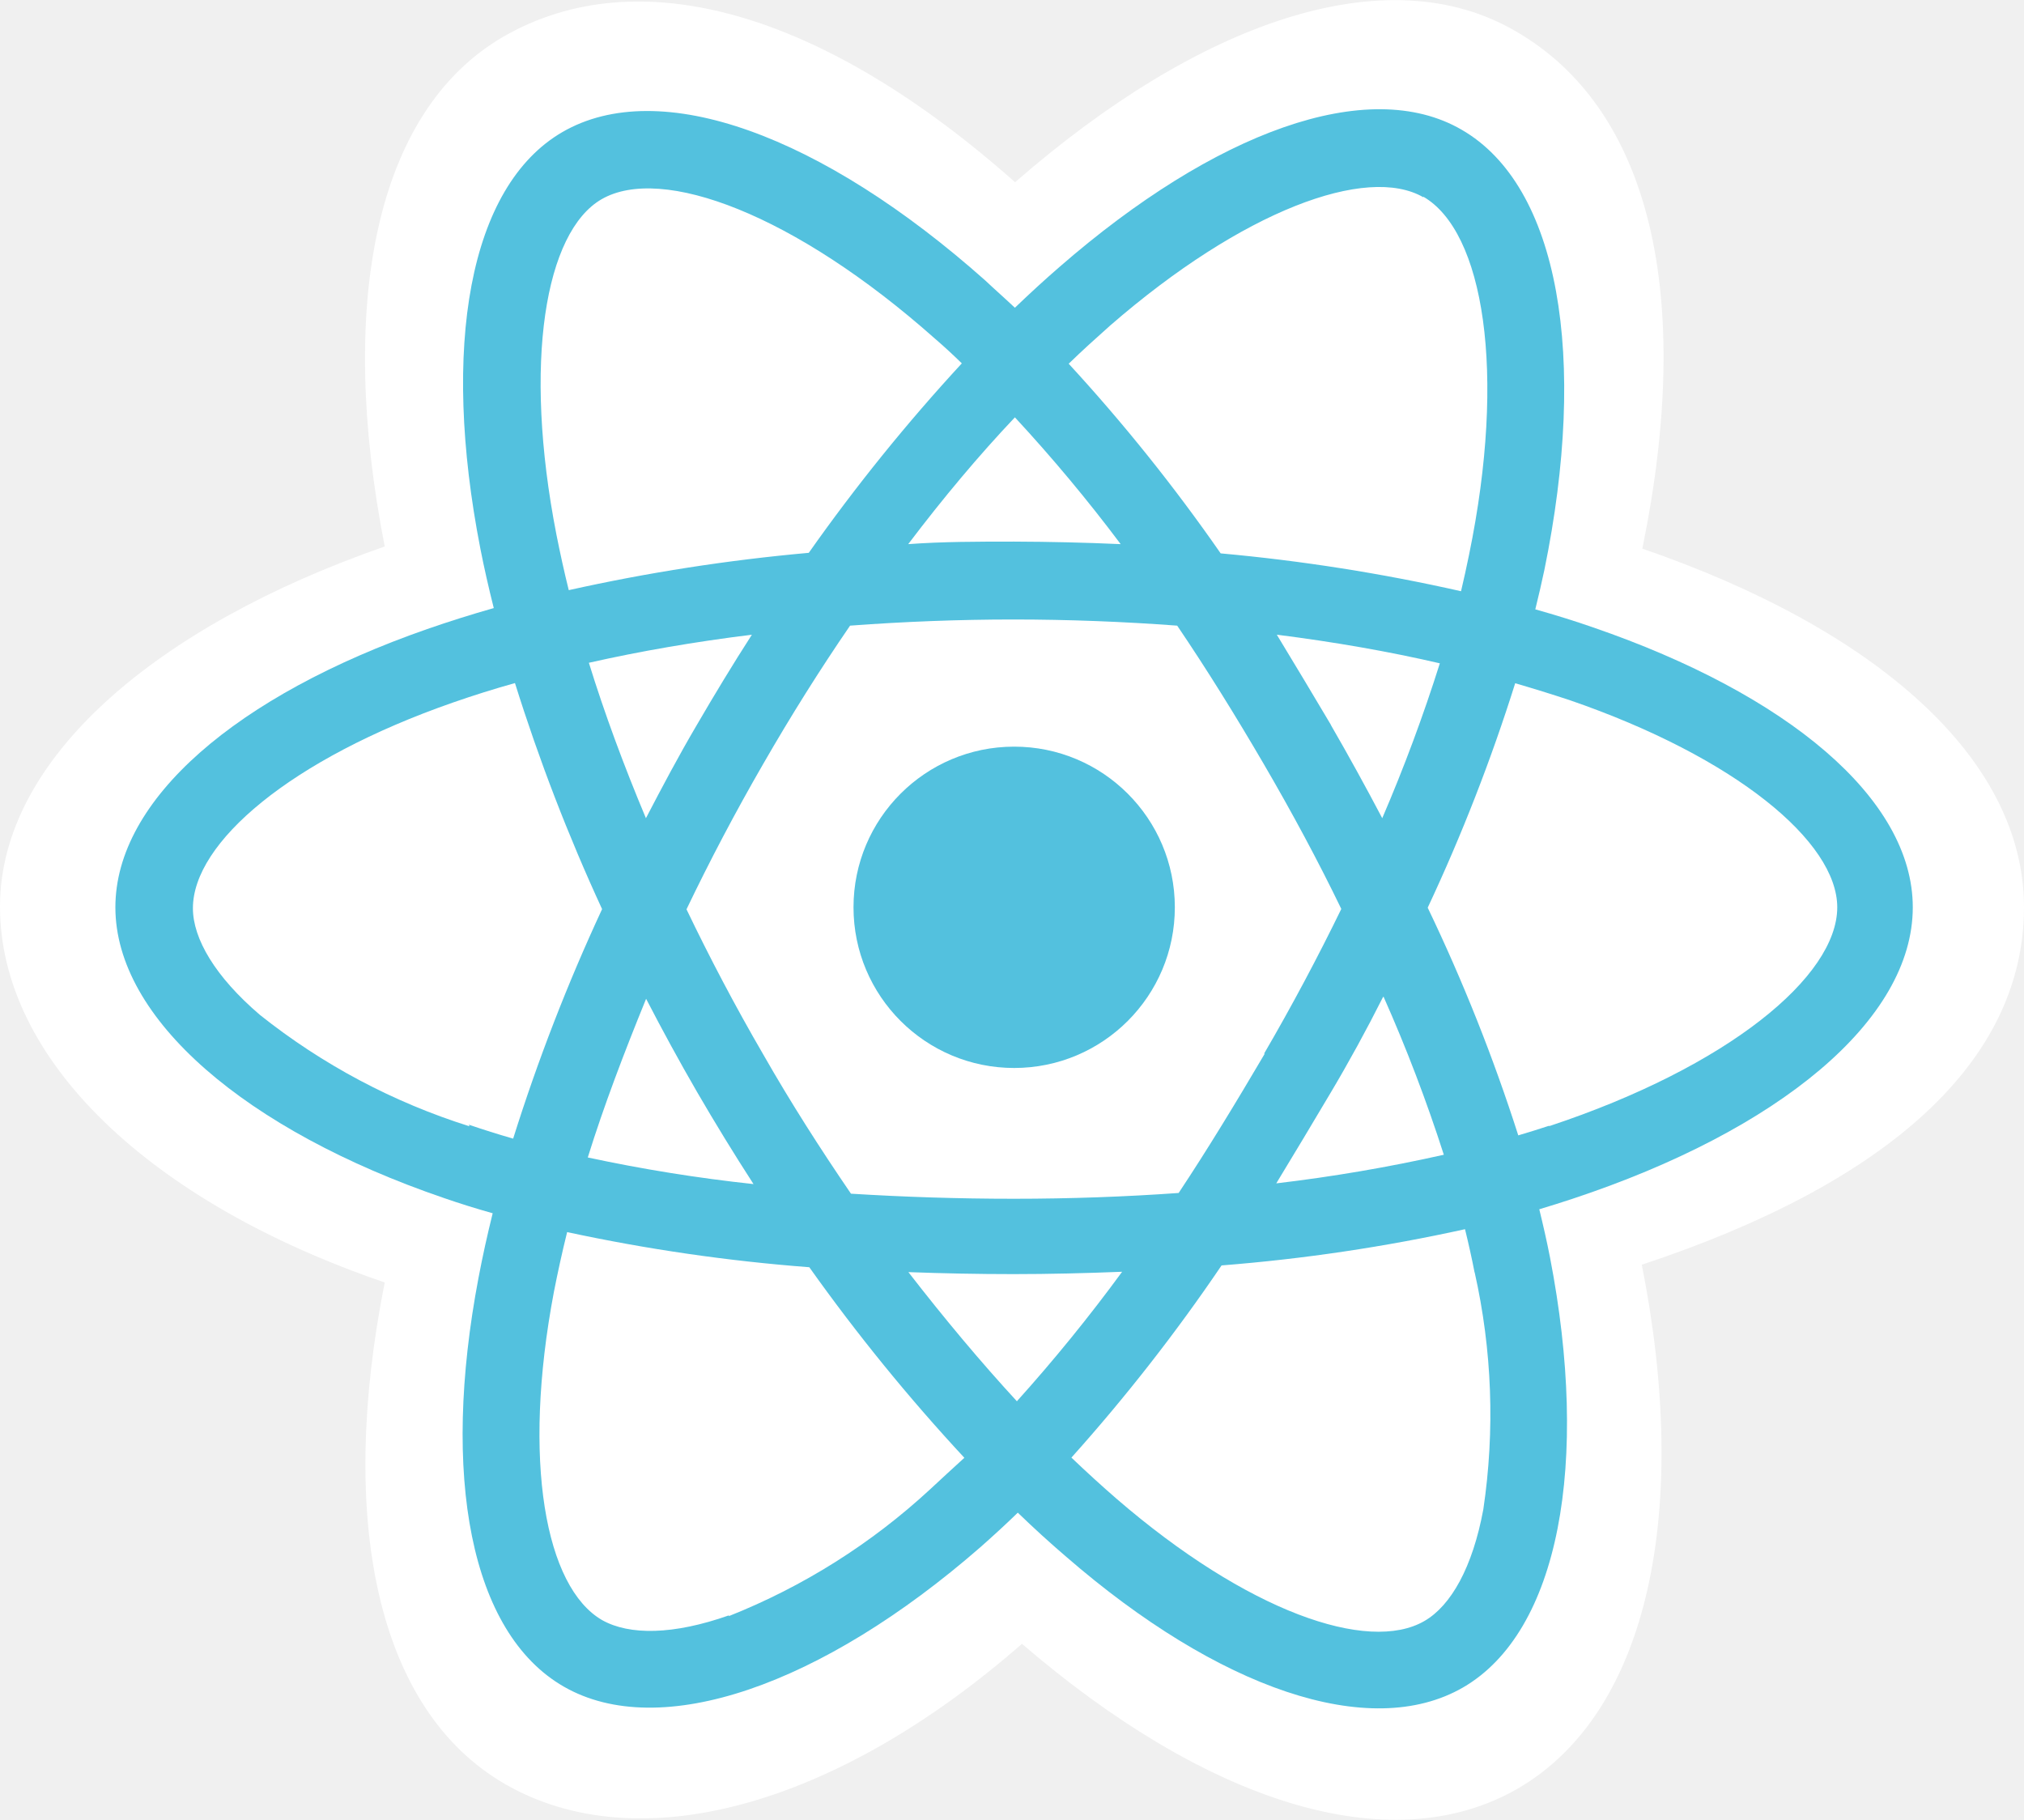
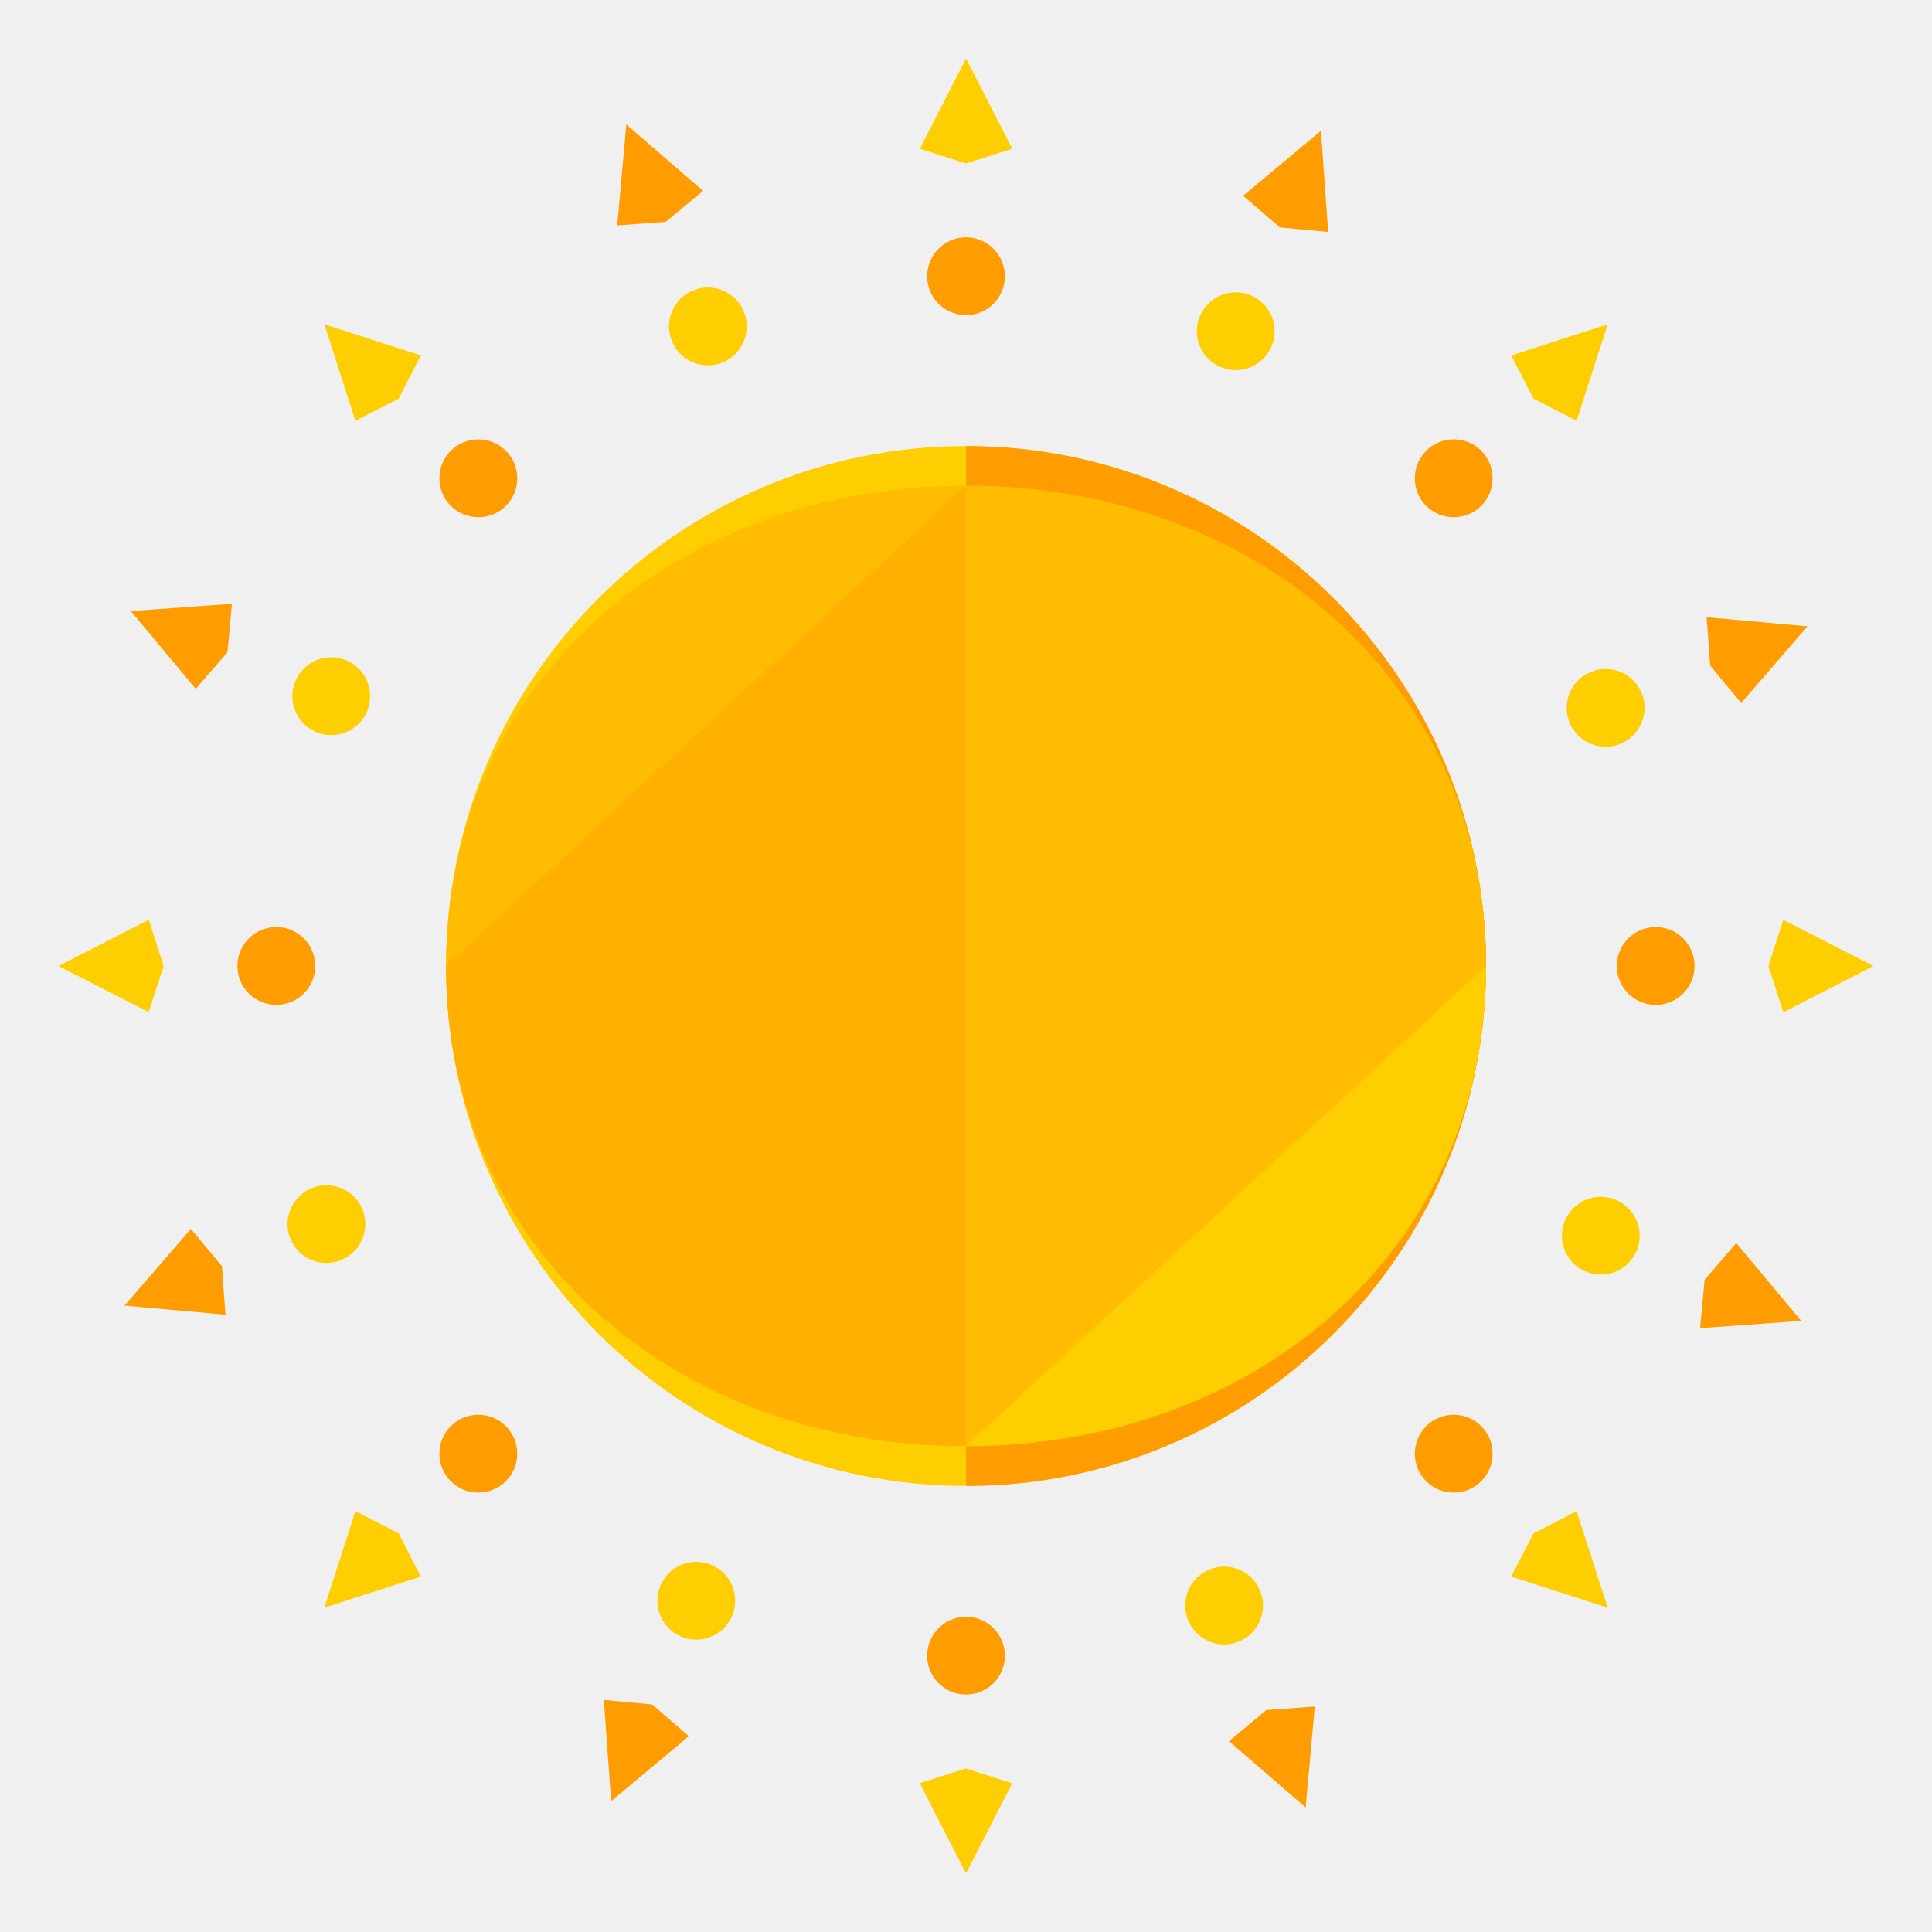
- <svg xmlns="http://www.w3.org/2000/svg" id="Layer_1" data-name="Layer 1" viewBox="0 0 111.74 100.46">
-   <defs>
-     <style>
-       .cls-1{fill:#fff}.cls-2{fill:#53c1de}
-     </style>
-   </defs>
-   <path class="cls-1" d="M.76 52.19C.76 60.62 9 68.5 22 72.94c-2.6 13.06-.47 23.59 6.64 27.69 7.31 4.22 18.2 1.3 28.54-7.74 10.08 8.67 20.26 12.08 27.36 8 7.31-4.23 9.53-15.47 6.86-28.93 13.53-4.48 21.1-11.19 21.1-19.74 0-8.25-8.25-15.38-21.07-19.79 2.87-14 .44-24.29-7-28.57C77.32-.28 67 3.31 56.8 12.2 46.16 2.76 36-.12 28.56 4.16 21.43 8.29 19.39 19 22 32.31 9.44 36.68.76 44 .76 52.19z" transform="translate(-.76 -2.14)" />
-   <path class="cls-2" d="M88.72 36.78c-1-.35-2.1-.69-3.2-1 .18-.73.35-1.46.5-2.17 2.41-11.74.83-21.2-4.57-24.31-5.17-3-13.64.13-22.19 7.57-.82.71-1.65 1.47-2.47 2.26-.55-.52-1.1-1-1.64-1.51-9-8-17.95-11.31-23.34-8.19-5.17 3-6.7 11.88-4.53 23 .21 1.07.46 2.17.74 3.28-1.27.36-2.5.75-3.68 1.16-10.5 3.66-17.21 9.4-17.21 15.36 0 6.15 7.2 12.31 18.14 16.05.87.3 1.76.58 2.69.84-.3 1.21-.56 2.39-.78 3.55-2.08 10.93-.46 19.61 4.7 22.58 5.33 3.07 14.27-.08 23-7.69.69-.61 1.38-1.24 2.07-1.91.89.86 1.79 1.68 2.68 2.44 8.37 7.26 16.74 10.19 21.9 7.21 5.32-3.08 7-12.41 4.8-23.75-.17-.87-.37-1.75-.59-2.65.63-.19 1.24-.38 1.84-.58 11.38-3.77 18.78-9.86 18.78-16.09 0-6-6.92-11.76-17.64-15.45z" transform="translate(-.76 -2.14)" />
-   <path class="cls-1" d="M86.25 64.3c-.54.18-1.1.35-1.67.52a98.39 98.39 0 0 0-5-12.57 99.6 99.6 0 0 0 4.83-12.39c1 .29 2 .6 3 .93 9.18 3.16 14.78 7.83 14.78 11.44 0 3.83-6.05 8.81-15.87 12.07zm-4.08 8.07a35.72 35.72 0 0 1 .48 13.1c-.59 3.19-1.78 5.31-3.25 6.16-3.12 1.81-9.81-.54-17-6.75-.82-.71-1.65-1.47-2.49-2.27A99.6 99.6 0 0 0 68.2 72a98 98 0 0 0 13.44-2c.2.82.38 1.62.53 2.4zM41 91.32c-3.06 1.08-5.49 1.11-7 .26-3.13-1.81-4.43-8.78-2.66-18.12.21-1.07.45-2.17.73-3.3a99.32 99.32 0 0 0 13.37 1.94A103.82 103.82 0 0 0 54 82.62q-1 .91-1.89 1.74a35.84 35.84 0 0 1-11.11 7zm-14.32-27a35.82 35.82 0 0 1-11.57-6.15c-2.46-2.1-3.7-4.2-3.7-5.89 0-3.62 5.38-8.23 14.37-11.36 1.09-.38 2.23-.74 3.41-1.07A103.83 103.83 0 0 0 34 52.33 104 104 0 0 0 29.09 65c-.84-.24-1.66-.5-2.45-.77zm4.8-32.66c-1.86-9.53-.62-16.72 2.49-18.52 3.32-1.92 10.66.82 18.4 7.69.5.43 1 .89 1.49 1.37a102.28 102.28 0 0 0-8.45 10.46 103.36 103.36 0 0 0-13.25 2.06c-.25-1-.48-2.06-.68-3.06zm42.77 10.52c-1-1.69-2-3.35-3-5 3.17.4 6.2.93 9 1.58a90.88 90.88 0 0 1-3.18 8.55c-.9-1.71-1.85-3.44-2.85-5.17zm-17.46-17a87.88 87.88 0 0 1 5.84 7q-2.91-.13-5.89-.14c-2 0-3.91 0-5.84.14 1.93-2.55 3.91-4.91 5.89-7zm-17.57 17c-1 1.7-1.91 3.42-2.8 5.13-1.23-2.93-2.29-5.8-3.15-8.58 2.83-.64 5.85-1.16 9-1.55-1.05 1.63-2.06 3.3-3.05 5zm3.14 25.33a88.52 88.52 0 0 1-9.15-1.47c.88-2.83 2-5.77 3.22-8.76.89 1.72 1.82 3.43 2.81 5.14q1.51 2.6 3.12 5.09zm14.55 12c-2-2.17-4-4.56-6-7.14 1.9.07 3.84.11 5.8.11s4-.05 6-.13a91.37 91.37 0 0 1-5.82 7.16zm20.23-22.35a86.87 86.87 0 0 1 3.33 8.73 90.69 90.69 0 0 1-9.25 1.58c1-1.64 2-3.32 3-5s2-3.51 2.88-5.26zm-6.55 3.14C69 63 67.45 65.56 65.83 68c-2.94.21-6 .32-9.09.32s-6.09-.1-9-.28c-1.68-2.46-3.31-5-4.85-7.7-1.54-2.65-2.95-5.33-4.23-8 1.28-2.67 2.69-5.35 4.22-8q2.3-4 4.81-7.66c2.95-.22 6-.34 9-.34 3.08 0 6.11.12 9.06.34 1.64 2.42 3.24 5 4.78 7.64s3 5.35 4.28 8c-1.29 2.65-2.72 5.34-4.27 8zM79.34 13c3.32 1.92 4.61 9.65 2.52 19.78a67.5 67.5 0 0 1-.44 2 101.84 101.84 0 0 0-13.27-2.09 98.2 98.2 0 0 0-8.39-10.47c.76-.74 1.53-1.43 2.28-2.1 7.33-6.37 14.18-8.89 17.3-7.09z" transform="translate(-.76 -2.14)" />
-   <path class="cls-2" d="M56.74 43.36a8.87 8.87 0 1 1-8.86 8.87 8.87 8.87 0 0 1 8.86-8.87" transform="translate(-.76 -2.14)" />
-   <head />
-   <style type="text/css" id="igtranslator-color" />
+ <svg xmlns="http://www.w3.org/2000/svg" version="1.1" id="Layer_1" x="0px" y="0px" width="66px" height="66px" viewBox="0 0 66 66" enable-background="new 0 0 66 66" xml:space="preserve">
+   <g>
+     <g>
+       <g>
+         <circle fill="#FFCE00" cx="33.001" cy="33" r="17.762" />
+         <path fill="#FF9D00" d="M33,15.238c9.809,0,17.763,7.951,17.763,17.762c0,9.81-7.954,17.762-17.763,17.762" />
+         <path fill="#FFBC00" d="M50.763,33c0,9.81-7.954,16.403-17.763,16.403S15.239,42.81,15.239,33     c0-9.811,7.952-16.406,17.761-16.406S50.763,23.189,50.763,33z" />
+         <path fill="#FFB000" d="M33,16.594c9.809,0,17.763,6.596,17.763,16.406c0,9.81-7.954,16.403-17.763,16.403     S15.239,42.81,15.239,33" />
+         <path fill="#FFBC00" d="M33,16.594c9.809,0,17.763,6.596,17.763,16.406c0,9.81-7.954,16.403-17.763,16.403" />
+         <path fill="#FFCE00" d="M50.763,33c0,9.81-7.954,16.403-17.763,16.403" />
+       </g>
+       <g>
+         <g>
+           <g>
+             <g>
+               <path fill="#FF9D00" d="M34.328,9.439c0,0.732-0.592,1.328-1.328,1.328c-0.732,0-1.327-0.596-1.327-1.328        c0-0.734,0.595-1.332,1.327-1.332C33.736,8.107,34.328,8.705,34.328,9.439z" />
+               <polygon fill="#FFCE00" points="34.581,5.08 33,5.586 31.424,5.08 33,2       " />
+             </g>
+             <g>
+               <path fill="#FF9D00" d="M31.673,56.561c0-0.736,0.595-1.328,1.327-1.328c0.736,0,1.328,0.592,1.328,1.328        c0,0.734-0.592,1.326-1.328,1.326C32.268,57.887,31.673,57.295,31.673,56.561z" />
+               <polygon fill="#FFCE00" points="31.42,60.918 33,60.411 34.579,60.92 33,64       " />
+             </g>
+           </g>
+           <g>
+             <g>
+               <path fill="#FF9D00" d="M50.6,17.283c-0.516,0.514-1.359,0.514-1.879,0c-0.518-0.523-0.518-1.365,0-1.884        c0.52-0.519,1.363-0.519,1.881-0.002C51.121,15.918,51.119,16.76,50.6,17.283z" />
+               <polygon fill="#FFCE00" points="53.859,14.375 52.385,13.617 51.628,12.143 54.922,11.078       " />
+             </g>
+             <g>
+               <circle fill="#FF9D00" cx="16.34" cy="49.66" r="1.33" />
+               <polygon fill="#FFCE00" points="12.142,51.623 13.619,52.379 14.374,53.859 11.08,54.92       " />
+             </g>
+           </g>
+           <g>
+             <g>
+               <circle fill="#FF9D00" cx="56.561" cy="32.999" r="1.329" />
+               <polygon fill="#FFCE00" points="60.92,34.58 60.412,33 60.92,31.422 64,33       " />
+             </g>
+             <g>
+               <circle fill="#FF9D00" cx="9.44" cy="32.999" r="1.329" />
+               <polygon fill="#FFCE00" points="5.083,31.42 5.59,33 5.08,34.576 2,33       " />
+             </g>
+           </g>
+         </g>
+         <g>
+           <g>
+             <path fill="#FF9D00" d="M48.721,50.601c-0.518-0.52-0.518-1.362,0-1.882c0.52-0.52,1.363-0.516,1.879,0       c0.52,0.52,0.521,1.362,0.002,1.884C50.084,51.119,49.24,51.119,48.721,50.601z" />
+             <polygon fill="#FFCE00" points="51.625,53.859 52.385,52.385 53.859,51.625 54.922,54.92      " />
+           </g>
+           <g>
+             <path fill="#FF9D00" d="M17.28,15.399c0.521,0.52,0.521,1.36,0,1.884c-0.519,0.514-1.358,0.514-1.88,0       c-0.519-0.523-0.519-1.364,0-1.884C15.922,14.881,16.762,14.881,17.28,15.399z" />
+             <polygon fill="#FFCE00" points="14.378,12.143 13.619,13.619 12.142,14.375 11.08,11.078      " />
+           </g>
+         </g>
+       </g>
+       <g>
+         <g>
+           <g>
+             <g>
+               <path fill="#FFCE00" d="M43.438,11.834c-0.287,0.674-1.067,0.992-1.742,0.703c-0.678-0.287-0.99-1.068-0.705-1.743        c0.29-0.674,1.068-0.991,1.745-0.702C43.41,10.379,43.725,11.157,43.438,11.834z" />
+               <polygon fill="#FF9D00" points="45.373,7.923 43.723,7.769 42.467,6.688 45.126,4.467       " />
+             </g>
+             <g>
+               <circle fill="#FFCE00" cx="23.786" cy="54.684" r="1.329" />
+               <polygon fill="#FF9D00" points="20.629,58.073 22.281,58.228 23.533,59.312 20.877,61.531       " />
+             </g>
+           </g>
+           <g>
+             <g>
+               <path fill="#FFCE00" d="M55.348,25.416c-0.68,0.271-1.457-0.056-1.733-0.736c-0.272-0.682,0.057-1.456,0.739-1.73        c0.68-0.274,1.455,0.051,1.73,0.732C56.358,24.363,56.028,25.139,55.348,25.416z" />
+               <polygon fill="#FF9D00" points="59.483,24.016 58.422,22.738 58.301,21.086 61.748,21.396       " />
+             </g>
+             <g>
+               <path fill="#FFCE00" d="M10.652,40.584c0.684-0.272,1.459,0.055,1.732,0.734c0.273,0.684-0.055,1.455-0.736,1.73        c-0.678,0.276-1.453-0.051-1.729-0.735C9.645,41.635,9.973,40.86,10.652,40.584z" />
+               <polygon fill="#FF9D00" points="6.521,41.982 7.582,43.256 7.701,44.912 4.252,44.602       " />
+             </g>
+           </g>
+           <g>
+             <g>
+               <path fill="#FFCE00" d="M54.164,43.436c-0.672-0.287-0.99-1.066-0.701-1.742c0.287-0.676,1.066-0.99,1.74-0.703        c0.676,0.289,0.994,1.068,0.705,1.742C55.621,43.41,54.842,43.725,54.164,43.436z" />
+               <polygon fill="#FF9D00" points="58.078,45.373 58.23,43.723 59.313,42.465 61.533,45.123       " />
+             </g>
+             <g>
+               <path fill="#FFCE00" d="M11.835,22.562c0.677,0.287,0.991,1.066,0.704,1.742c-0.291,0.678-1.067,0.99-1.742,0.703        c-0.674-0.287-0.992-1.066-0.703-1.742C10.381,22.588,11.158,22.275,11.835,22.562z" />
+               <polygon fill="#FF9D00" points="7.924,20.627 7.771,22.281 6.688,23.533 4.469,20.875       " />
+             </g>
+           </g>
+         </g>
+         <g>
+           <g>
+             <circle fill="#FFCE00" cx="41.818" cy="54.847" r="1.329" />
+             <polygon fill="#FF9D00" points="41.985,59.482 43.259,58.419 44.915,58.298 44.604,61.747      " />
+           </g>
+           <g>
+             <path fill="#FFCE00" d="M25.414,10.652c0.275,0.683-0.053,1.457-0.734,1.732c-0.682,0.273-1.457-0.055-1.728-0.734       c-0.276-0.684,0.05-1.455,0.733-1.73C24.365,9.645,25.141,9.973,25.414,10.652z" />
+             <polygon fill="#FF9D00" points="24.018,6.52 22.739,7.581 21.086,7.7 21.396,4.249      " />
+           </g>
+         </g>
+       </g>
+     </g>
+   </g>
</svg>
